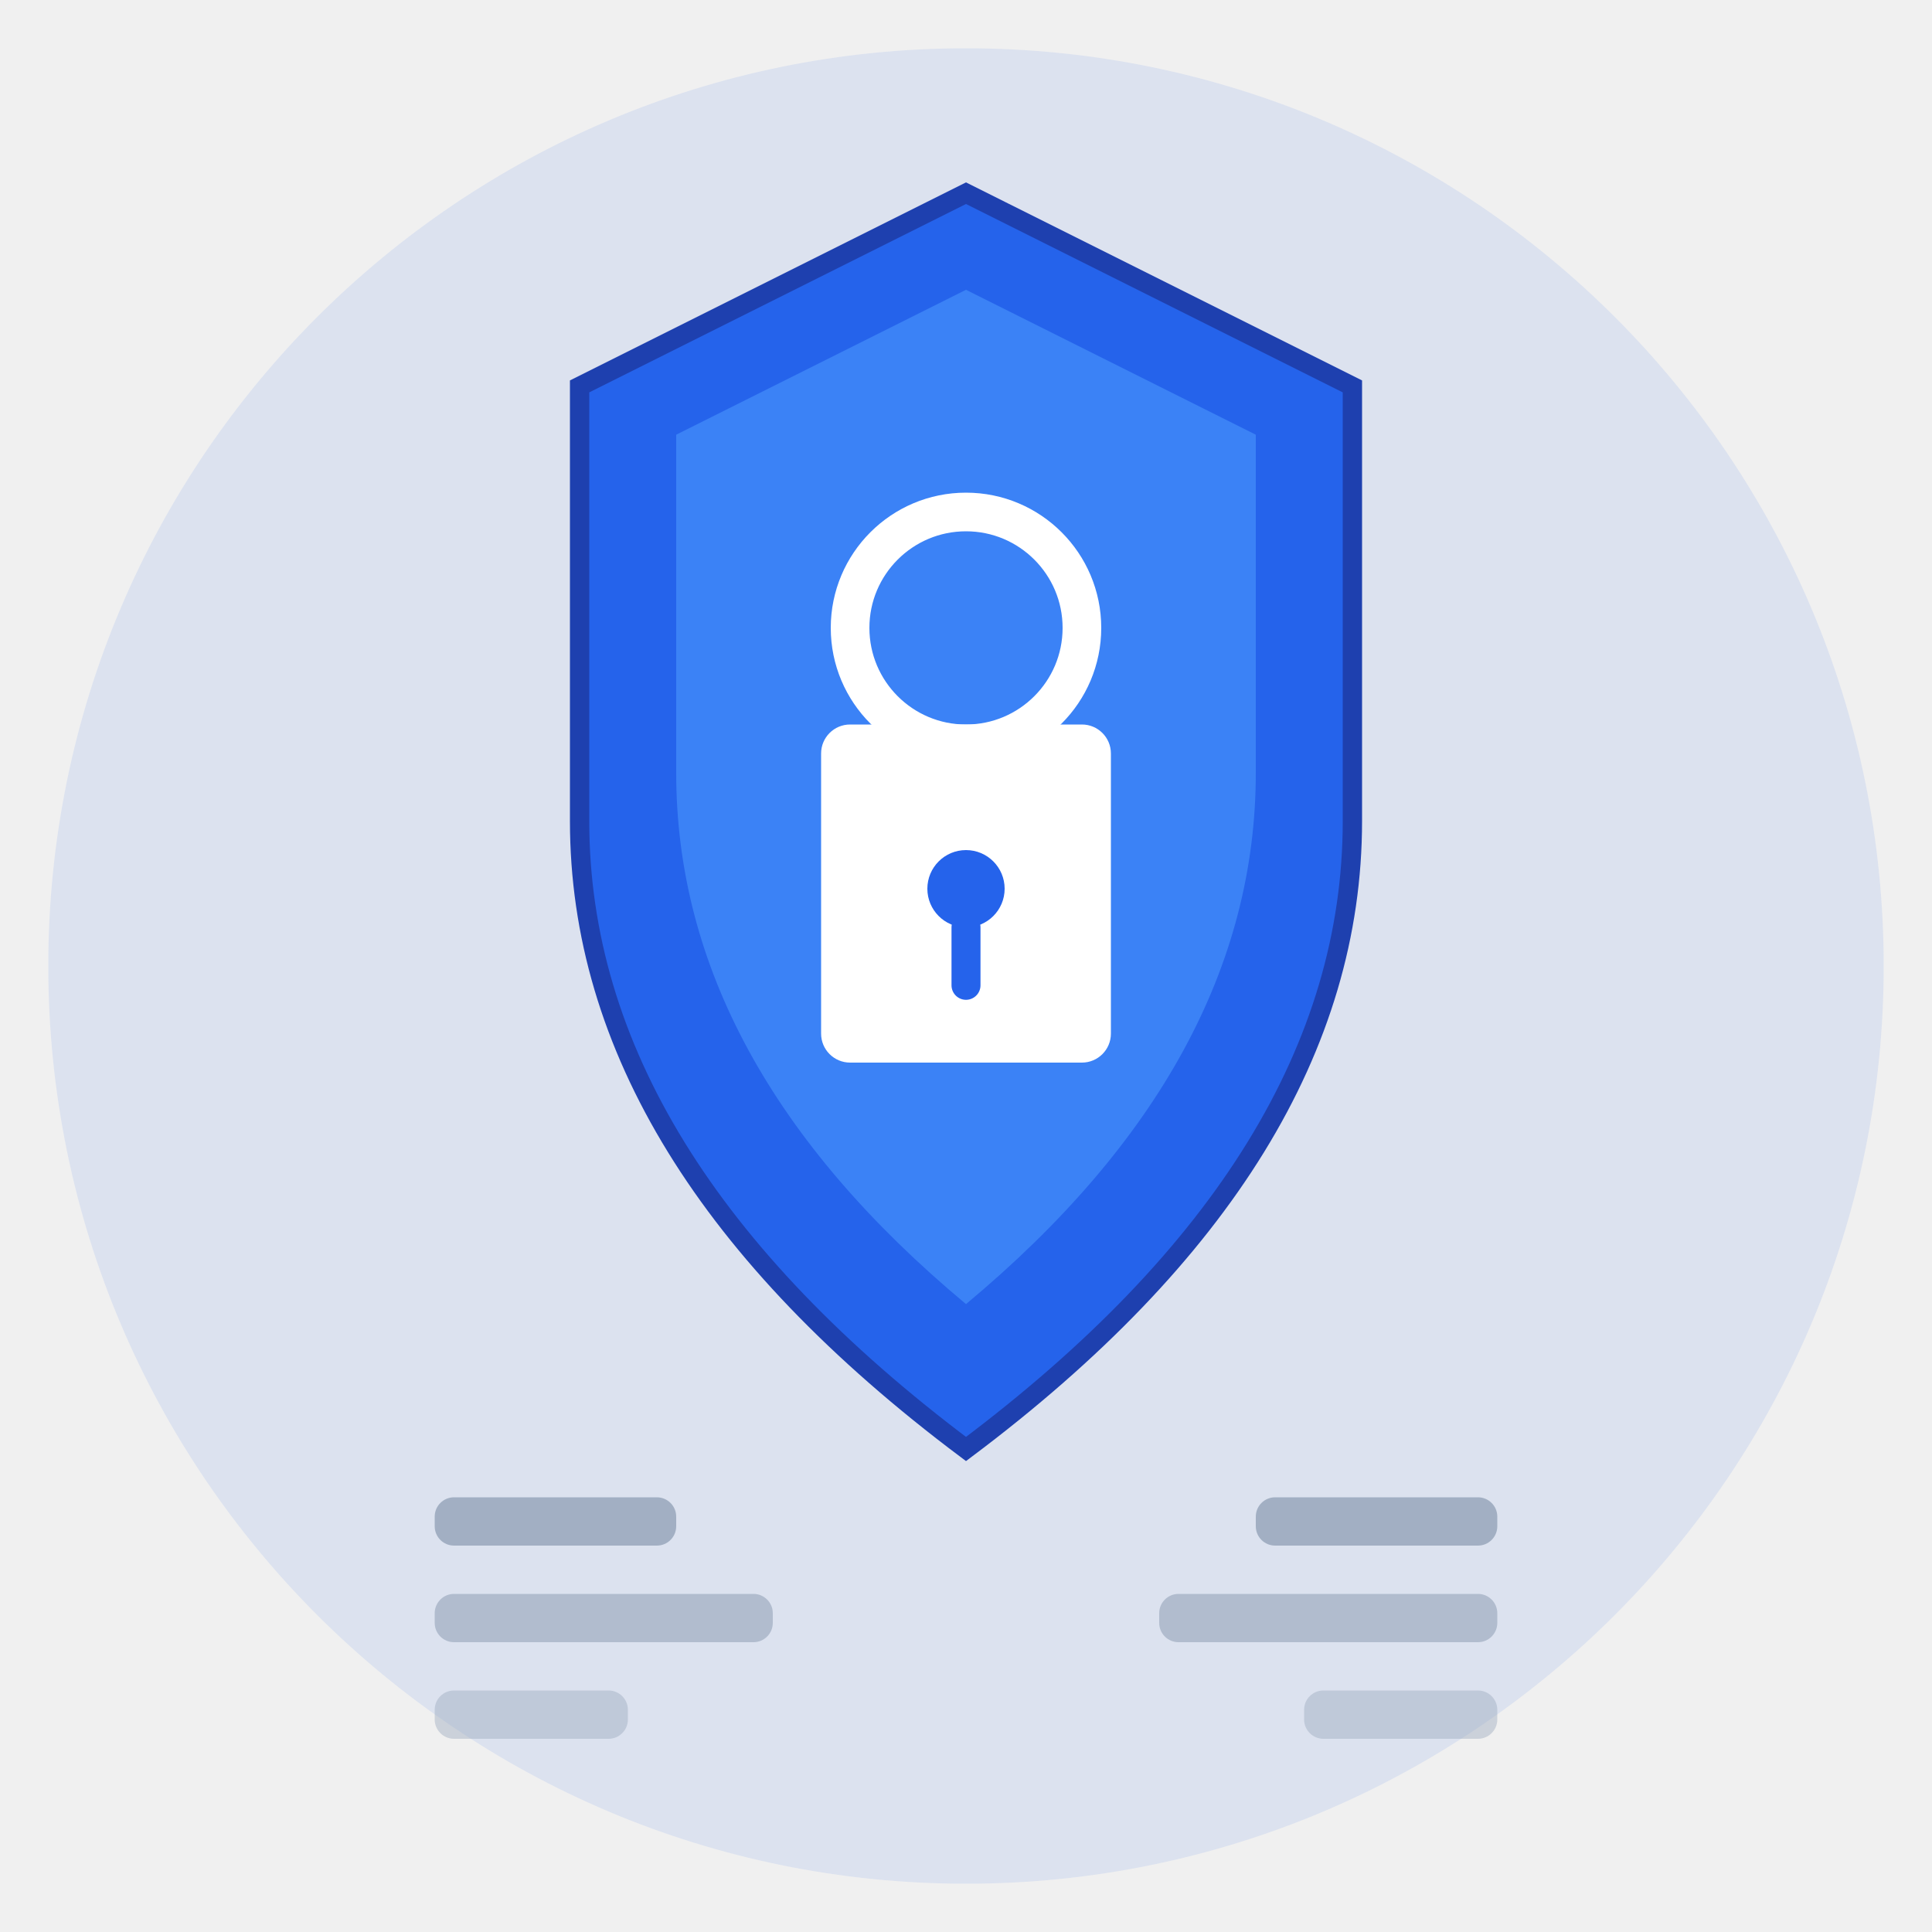
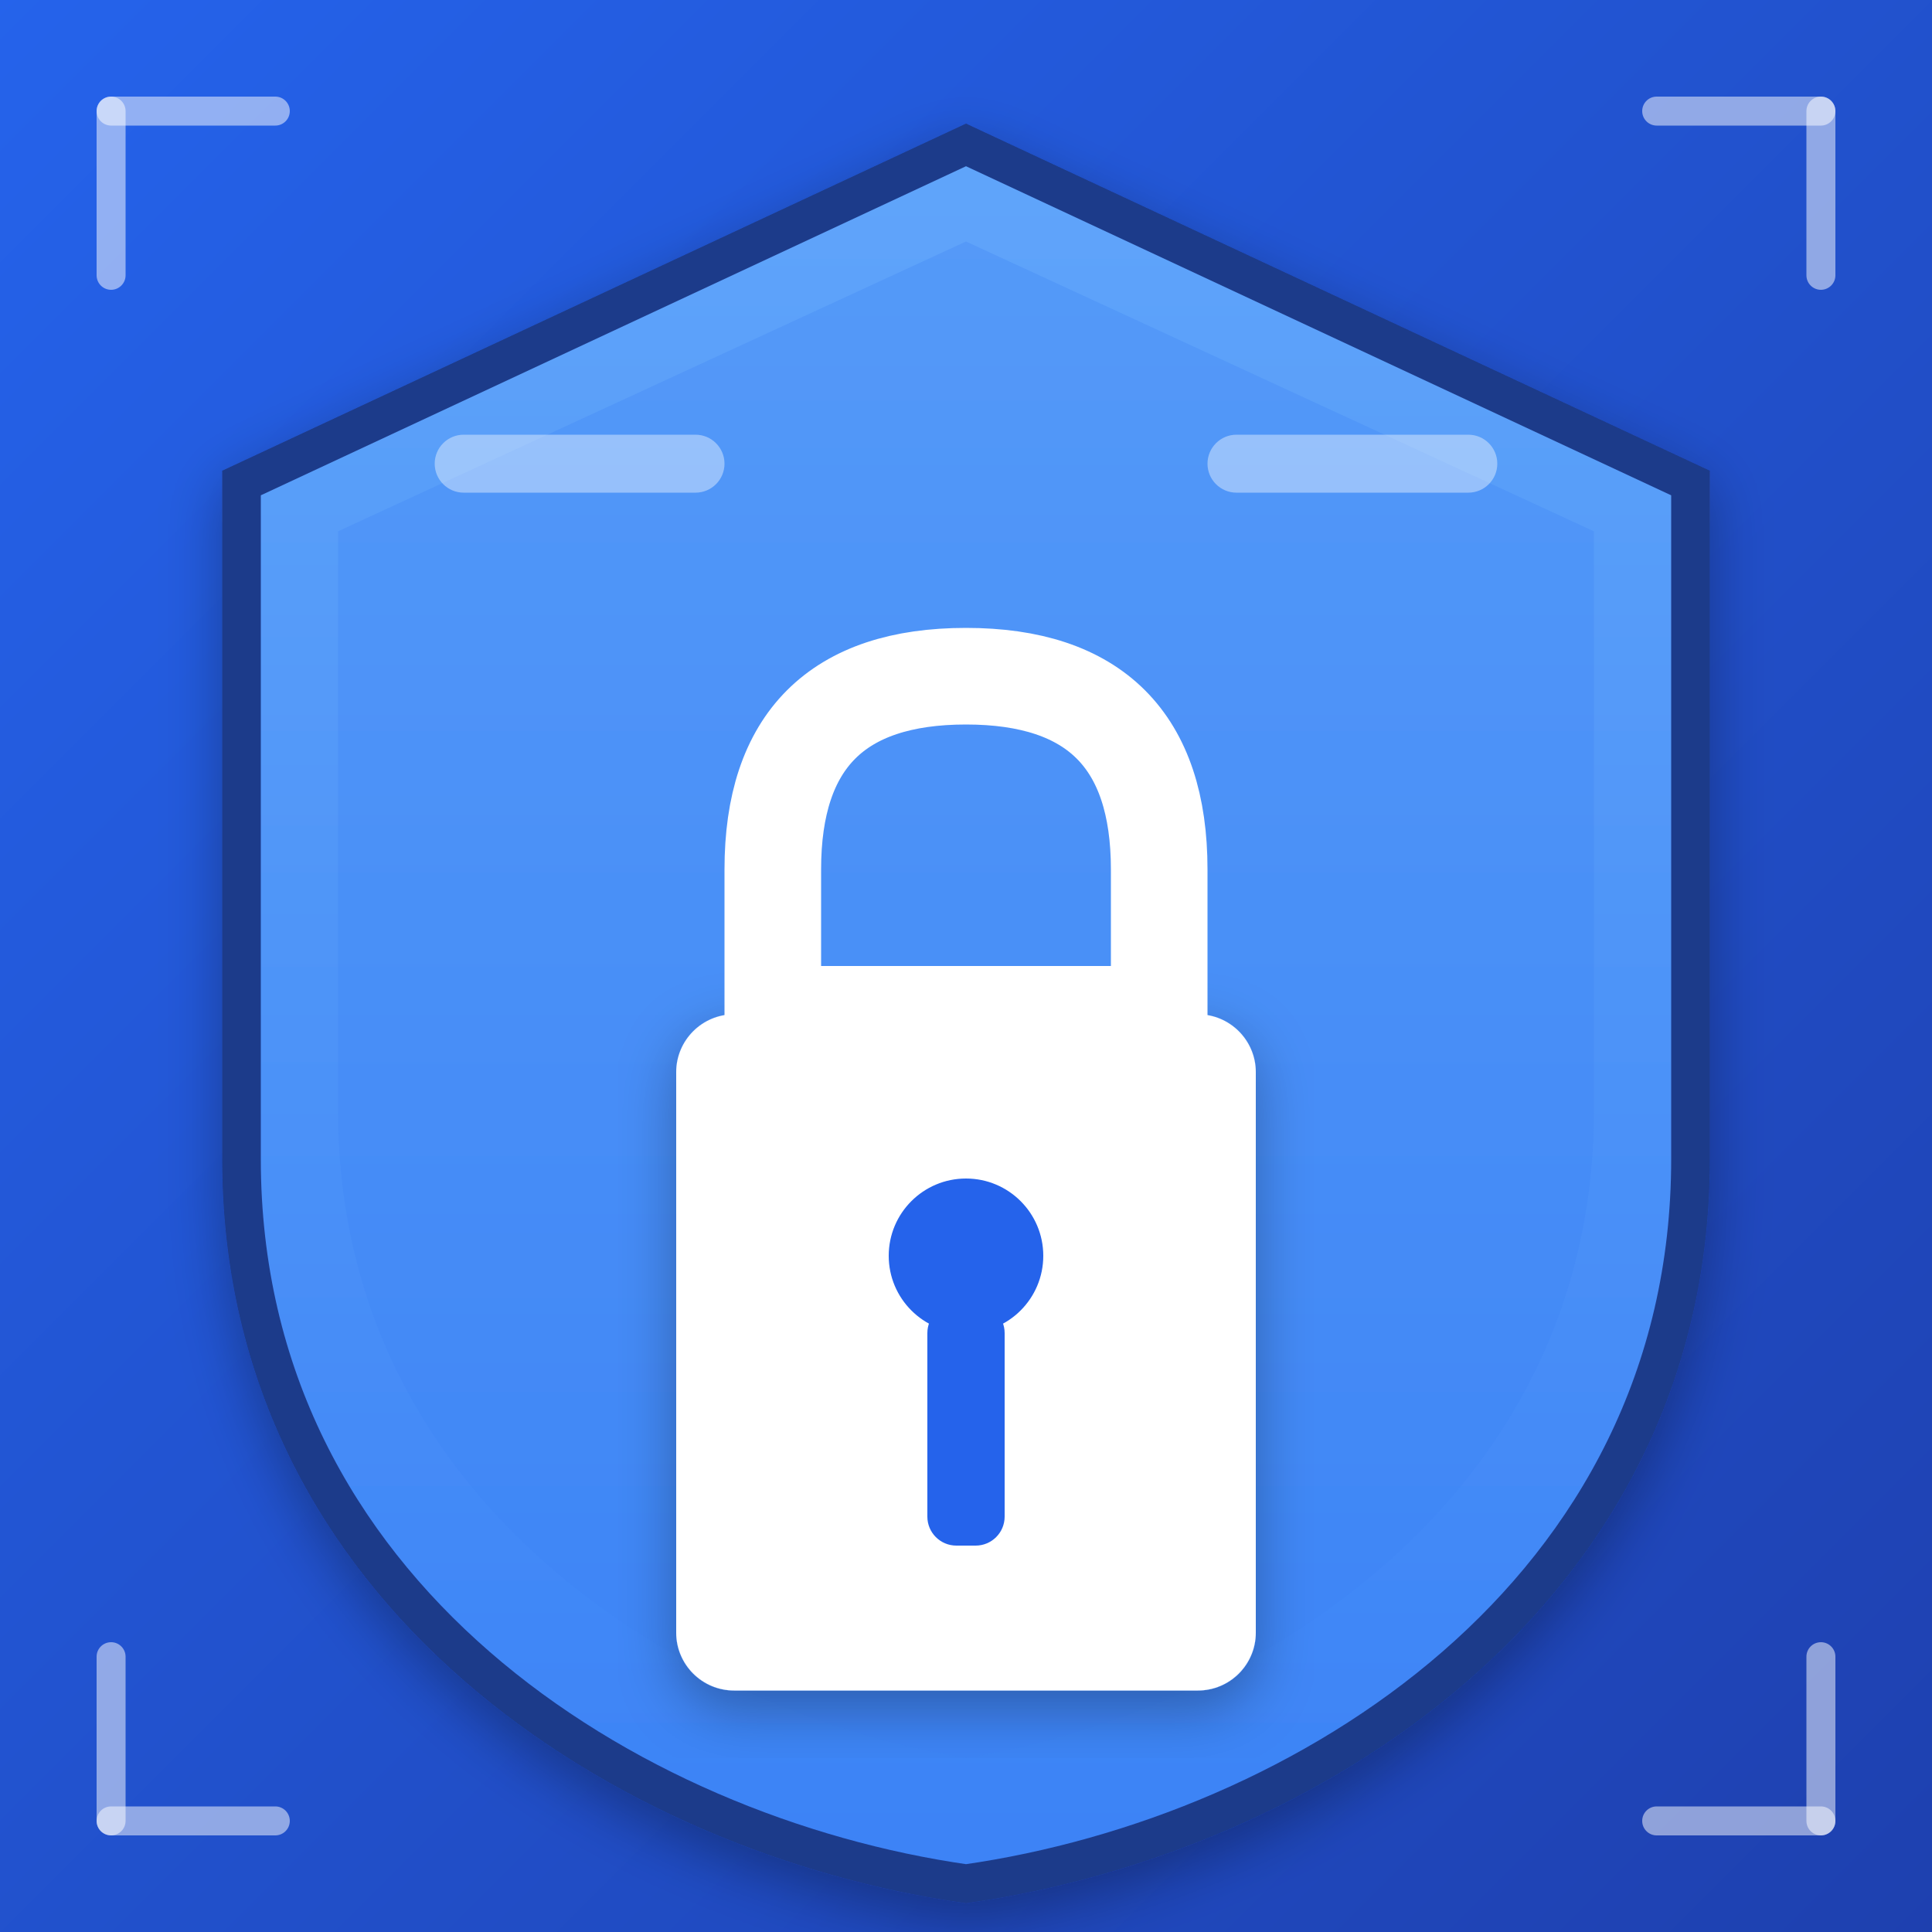
<svg xmlns="http://www.w3.org/2000/svg" viewBox="0 0 200 200" width="200" height="200">
-   <circle cx="100" cy="100" r="95" fill="#2563eb" opacity="0.1" />
-   <path d="M100 20 L140 40 L140 85 Q140 120 100 150 Q60 120 60 85 L60 40 Z" fill="#2563eb" stroke="#1e40af" stroke-width="2" />
-   <path d="M100 30 L130 45 L130 80 Q130 110 100 135 Q70 110 70 80 L70 45 Z" fill="#3b82f6" />
-   <rect x="85" y="75" width="30" height="35" rx="3" fill="#fff" />
-   <circle cx="100" cy="65" r="12" fill="none" stroke="#fff" stroke-width="4" />
-   <circle cx="100" cy="92" r="4" fill="#2563eb" />
-   <line x1="100" y1="96" x2="100" y2="102" stroke="#2563eb" stroke-width="3" stroke-linecap="round" />
-   <rect x="45" y="155" width="25" height="5" rx="2" fill="#94a3b8" opacity="0.8" />
-   <rect x="45" y="165" width="35" height="5" rx="2" fill="#94a3b8" opacity="0.6" />
-   <rect x="45" y="175" width="20" height="5" rx="2" fill="#94a3b8" opacity="0.4" />
-   <rect x="130" y="155" width="25" height="5" rx="2" fill="#94a3b8" opacity="0.8" />
-   <rect x="120" y="165" width="35" height="5" rx="2" fill="#94a3b8" opacity="0.6" />
-   <rect x="135" y="175" width="20" height="5" rx="2" fill="#94a3b8" opacity="0.4" />
+   <defs>
+     <linearGradient id="bgGradient" x1="0%" y1="0%" x2="100%" y2="100%">
+       <stop offset="0%" style="stop-color:#2563eb;stop-opacity:1" />
+       <stop offset="100%" style="stop-color:#1e40af;stop-opacity:1" />
+     </linearGradient>
+     <linearGradient id="shieldGradient" x1="0%" y1="0%" x2="0%" y2="100%">
+       <stop offset="0%" style="stop-color:#60a5fa;stop-opacity:1" />
+       <stop offset="100%" style="stop-color:#3b82f6;stop-opacity:1" />
+     </linearGradient>
+     <filter id="shadow">
+       <feDropShadow dx="0" dy="2" stdDeviation="3" flood-opacity="0.3" />
+     </filter>
+   </defs>
+   <rect width="200" height="200" fill="url(#bgGradient)" />
+   <path d="M100 15 L175 50 V120 C175 165 135 190 100 195 C65 190 25 165 25 120 V50 Z" fill="url(#shieldGradient)" stroke="#1e3a8a" stroke-width="4" filter="url(#shadow)" />
+   <path d="M100 25 L165 55 V115 C165 155 130 177 100 182 C70 177 35 155 35 115 V55 Z" fill="#3b82f6" opacity="0.3" />
+   <rect x="70" y="105" width="60" height="70" rx="6" fill="white" filter="url(#shadow)" />
+   <path d="M100 70 Q120 70 120 90 V105 H80 V90 Q80 70 100 70" fill="none" stroke="white" stroke-width="10" stroke-linecap="round" />
+   <circle cx="100" cy="130" r="8" fill="#2563eb" />
+   <rect x="96" y="135" width="8" height="25" rx="3" fill="#2563eb" />
+   <rect x="45" y="45" width="30" height="6" rx="3" fill="white" opacity="0.4" />
+   <rect x="125" y="45" width="30" height="6" rx="3" fill="white" opacity="0.4" />
+   <rect x="10" y="10" width="20" height="3" rx="1.5" fill="white" opacity="0.5" />
+   <rect x="10" y="10" width="3" height="20" rx="1.5" fill="white" opacity="0.5" />
+   <rect x="170" y="10" width="20" height="3" rx="1.5" fill="white" opacity="0.5" />
+   <rect x="187" y="10" width="3" height="20" rx="1.5" fill="white" opacity="0.5" />
+   <rect x="10" y="187" width="20" height="3" rx="1.5" fill="white" opacity="0.5" />
+   <rect x="10" y="170" width="3" height="20" rx="1.5" fill="white" opacity="0.5" />
+   <rect x="170" y="187" width="20" height="3" rx="1.5" fill="white" opacity="0.5" />
+   <rect x="187" y="170" width="3" height="20" rx="1.5" fill="white" opacity="0.5" />
</svg>
